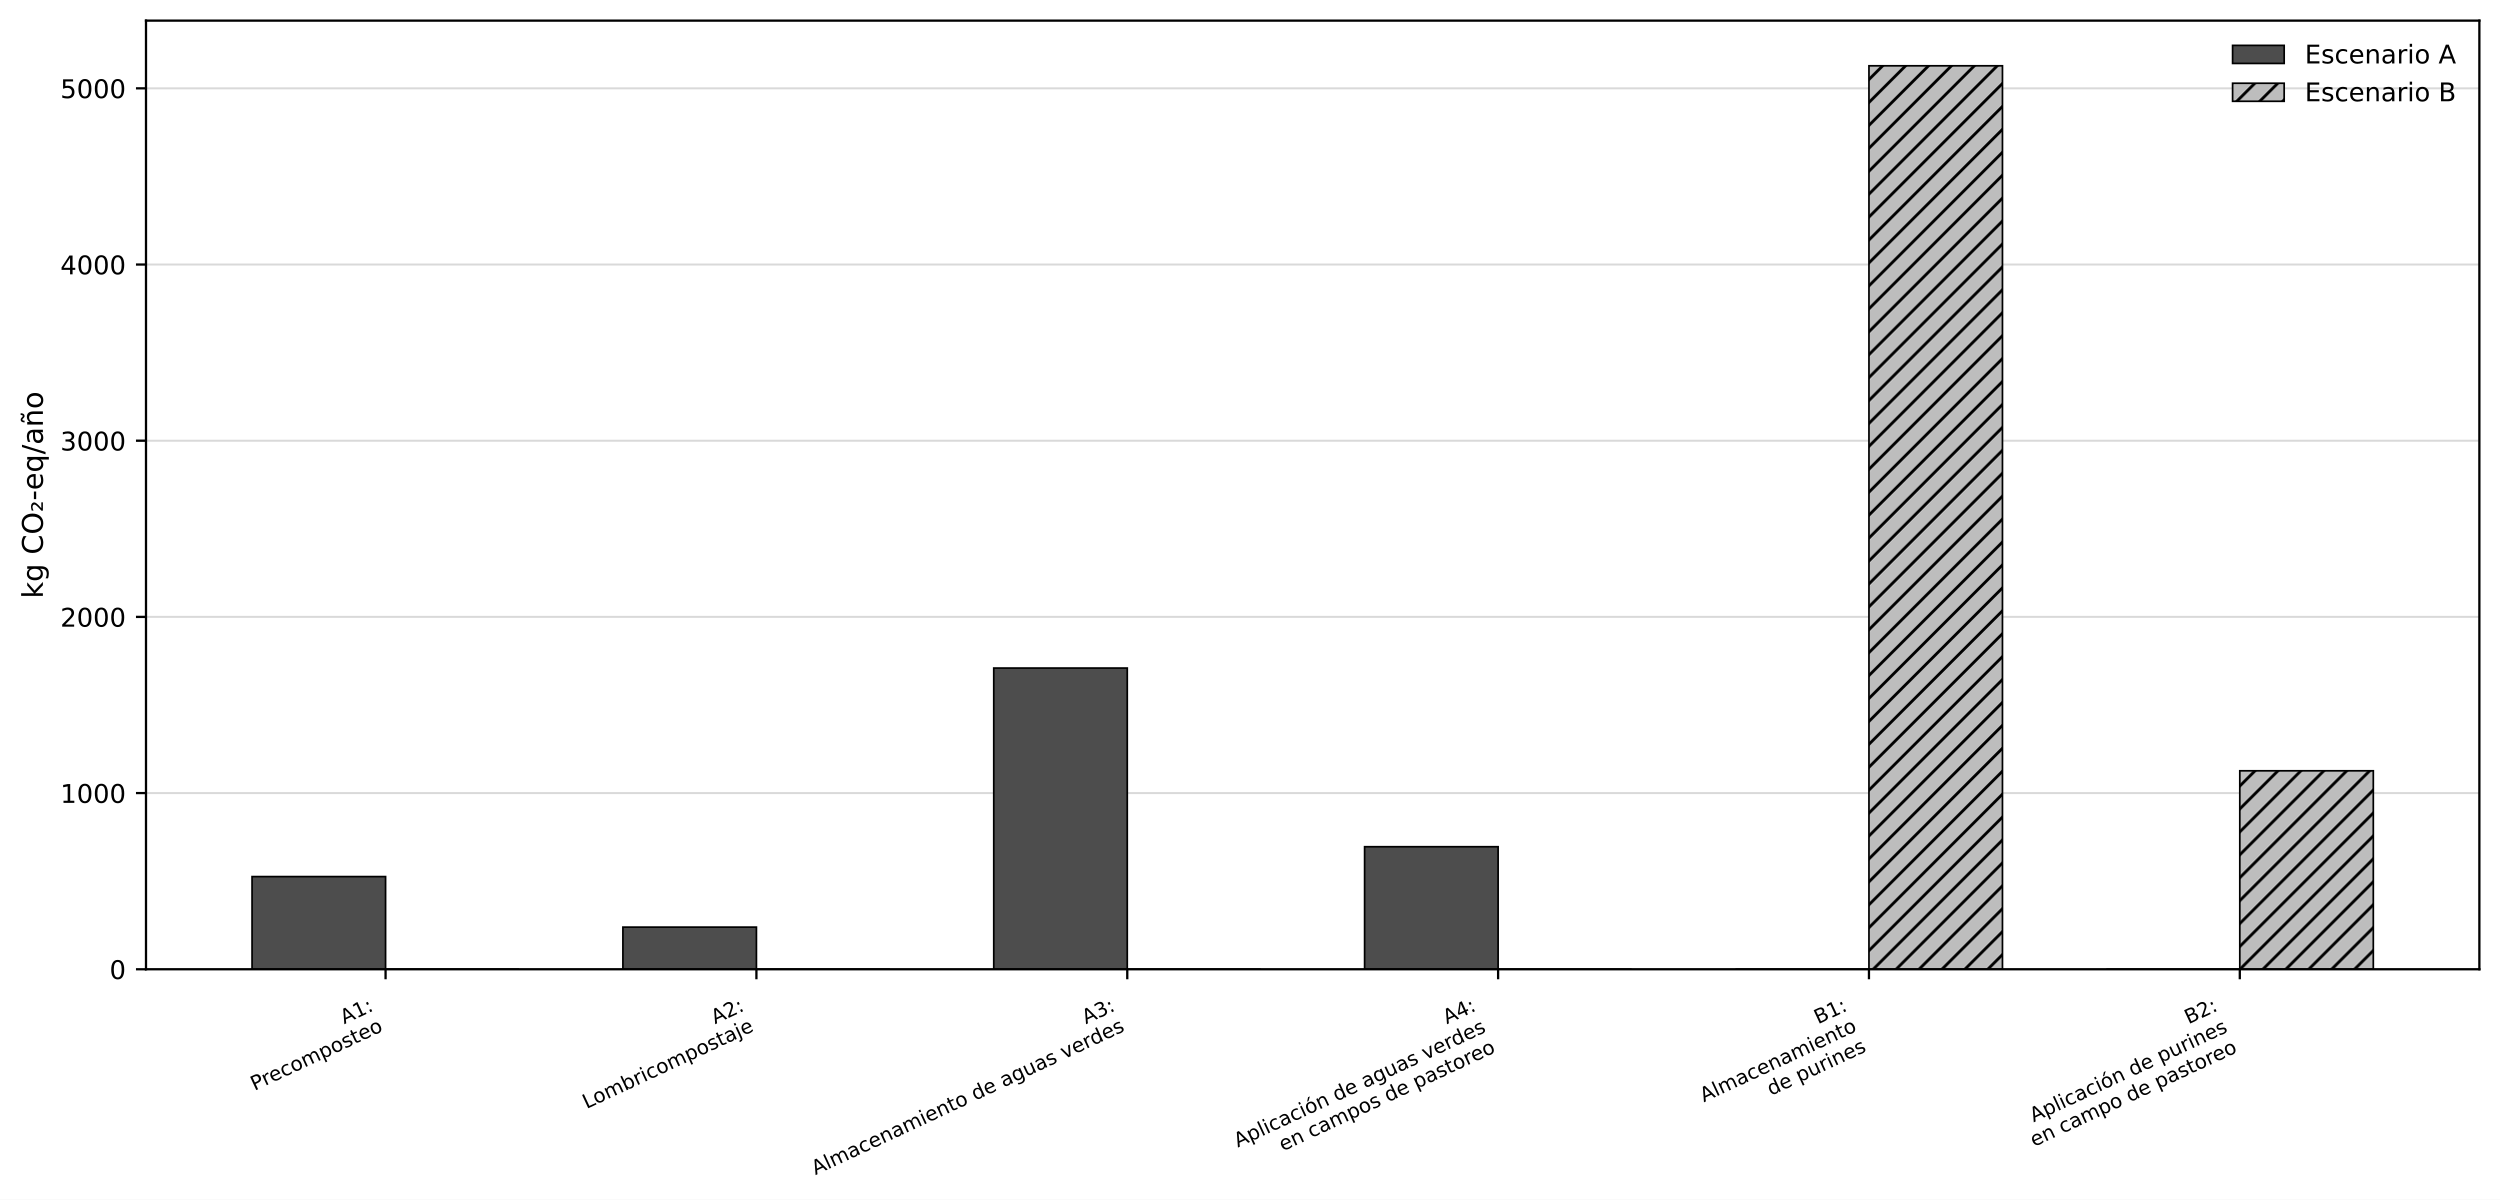
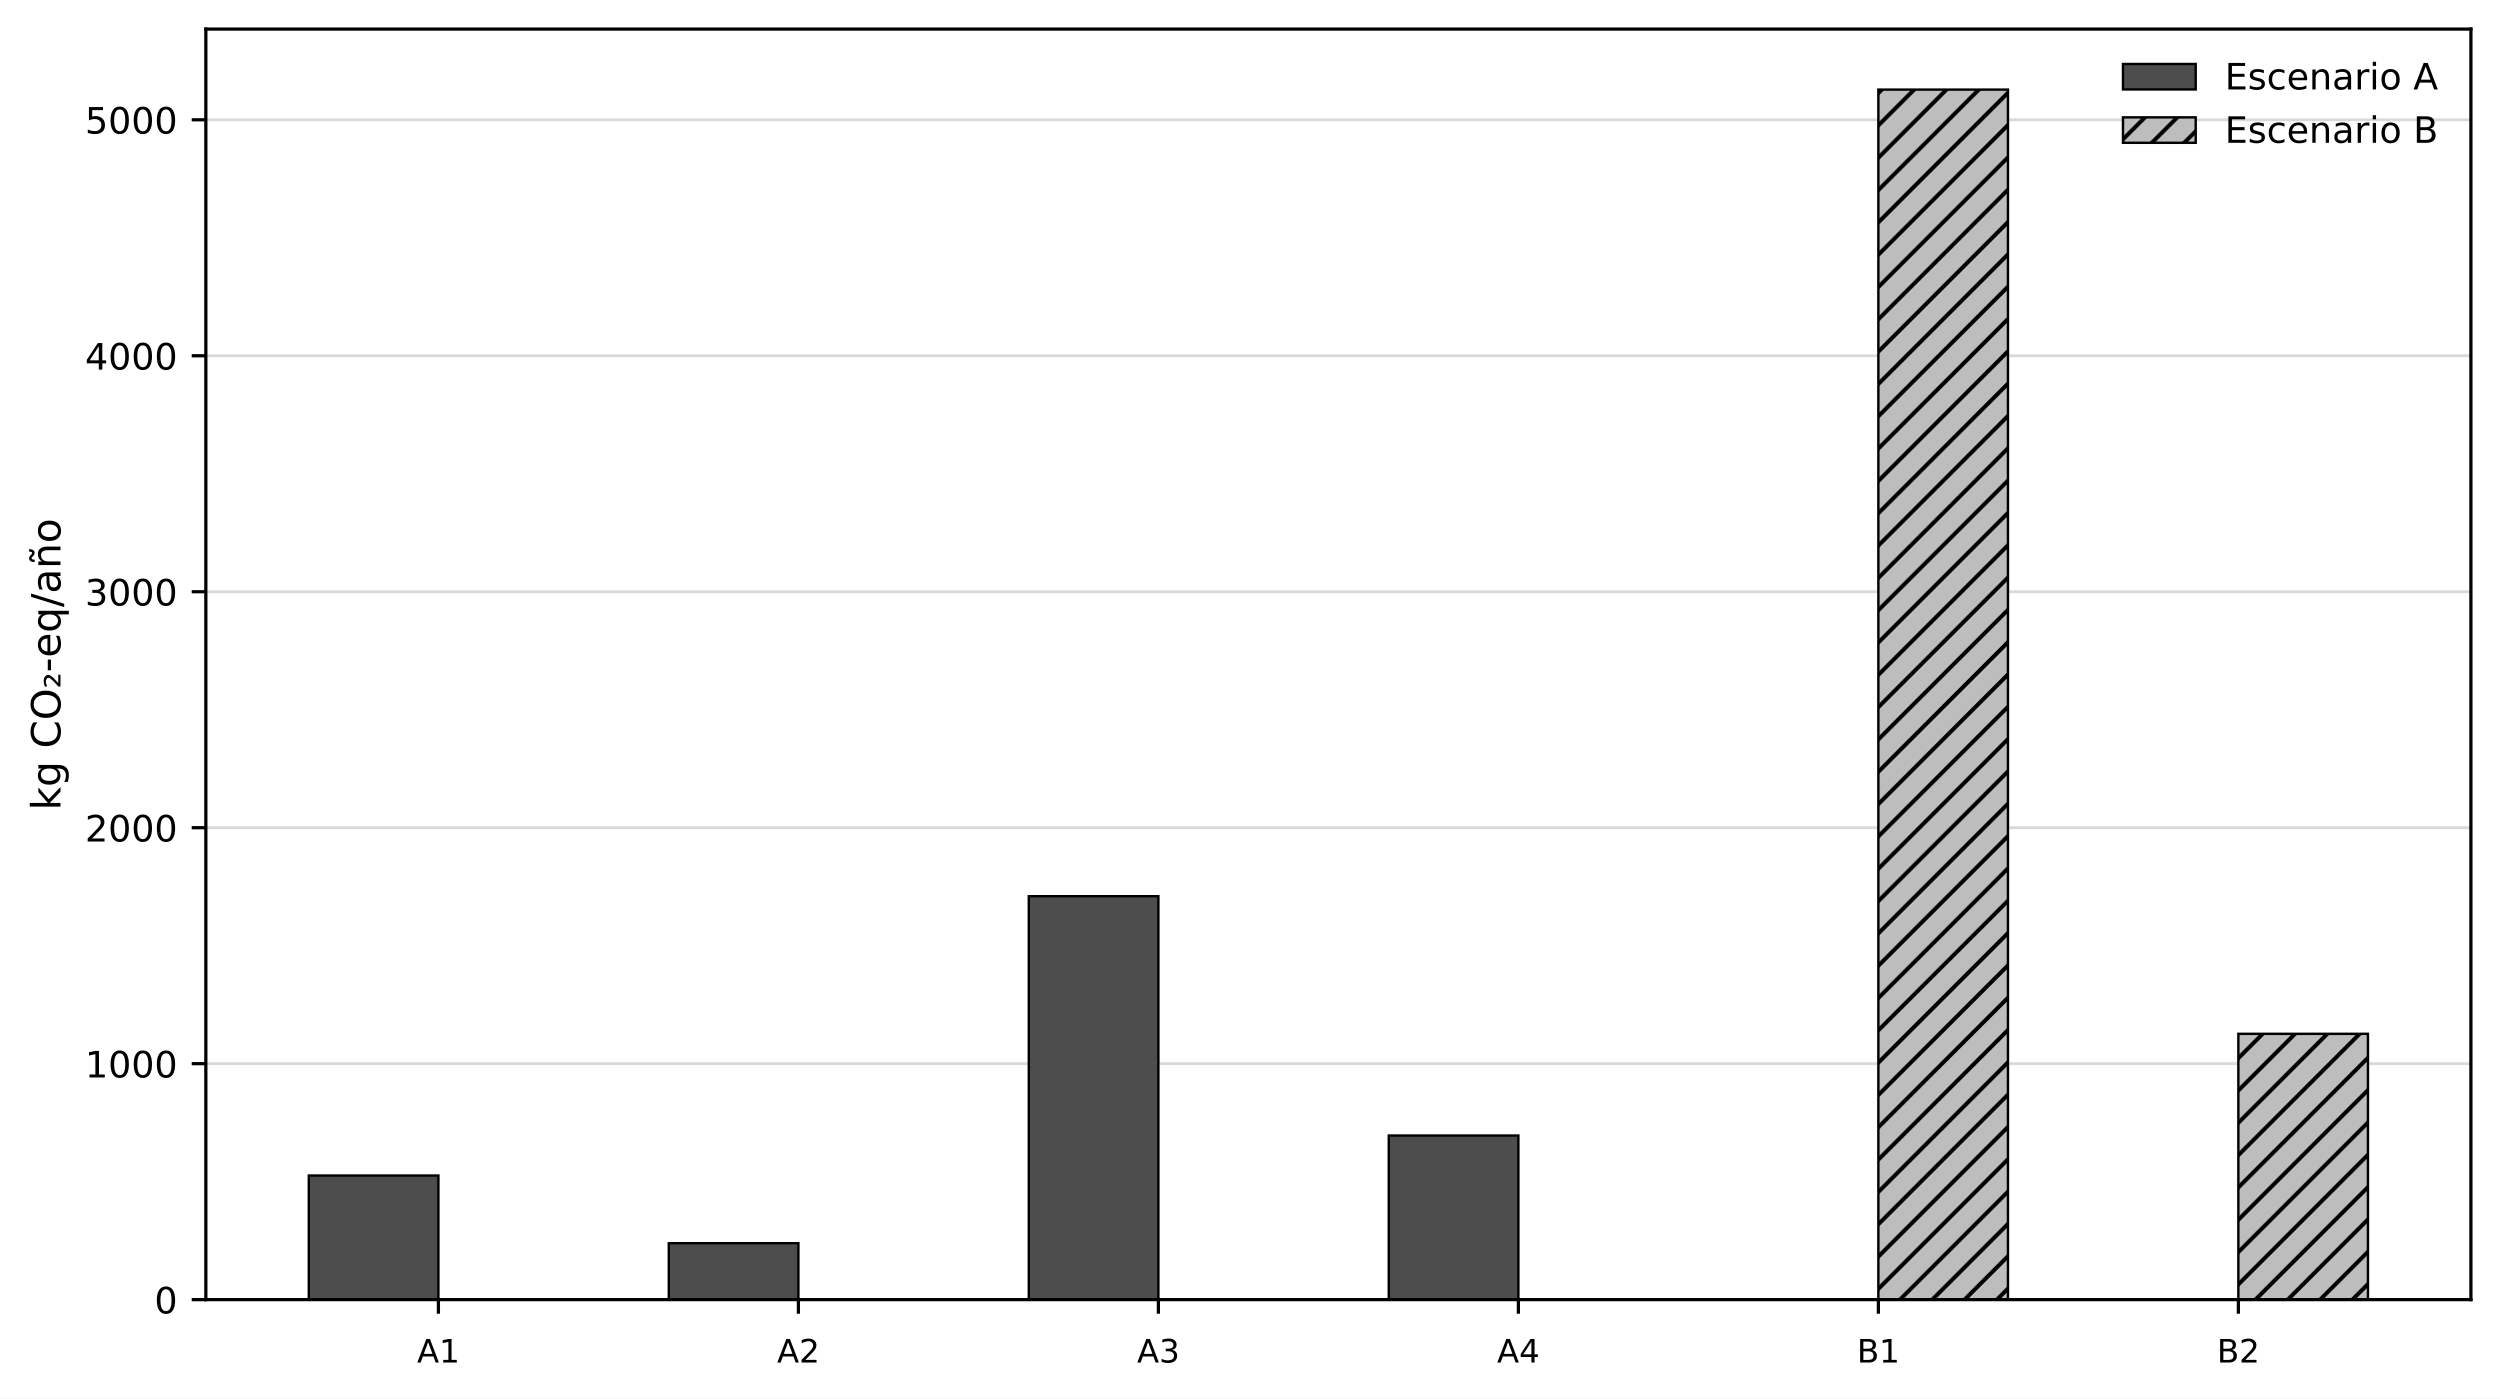
- <svg xmlns="http://www.w3.org/2000/svg" xmlns:xlink="http://www.w3.org/1999/xlink" width="872.48pt" height="418.665pt" viewBox="0 0 872.48 418.665" version="1.1">
+ <svg xmlns="http://www.w3.org/2000/svg" xmlns:xlink="http://www.w3.org/1999/xlink" width="618.833pt" height="346.142pt" viewBox="0 0 618.833 346.142" version="1.1">
  <defs>
    <style type="text/css">*{stroke-linejoin: round; stroke-linecap: butt}</style>
  </defs>
  <g id="figure_1">
    <g id="patch_1">
-       <path d="M 0 418.665 L 872.48 418.665 L 872.48 0 L 0 0 z " style="fill: #ffffff" />
+       <path d="M 0 346.142 L 618.833 346.142 L 618.833 0 L 0 0 z " style="fill: #ffffff" />
    </g>
    <g id="axes_1">
      <g id="patch_2">
-         <path d="M 50.953 338.264 L 865.28 338.264 L 865.28 7.2 L 50.953 7.2 z " style="fill: #ffffff" />
+         <path d="M 50.953 321.7 L 611.633 321.7 L 611.633 7.2 L 50.953 7.2 z " style="fill: #ffffff" />
      </g>
      <g id="matplotlib.axis_1">
        <g id="xtick_1">
          <g id="line2d_1">
            <defs>
              <path id="m8512bdd903" d="M 0 0 L 0 3.5 " style="stroke: #000000; stroke-width: 0.8" />
            </defs>
            <g>
-               <use xlink:href="#m8512bdd903" x="134.56" y="338.264" style="stroke: #000000; stroke-width: 0.8" />
+               <use xlink:href="#m8512bdd903" x="108.518" y="321.7" style="stroke: #000000; stroke-width: 0.8" />
            </g>
          </g>
          <g id="text_1">
-             <text style="font-size: 7px; font-family: 'DejaVu Sans'" transform="translate(120.1191 357.4867) rotate(-25)">A1:</text>
-             <text style="font-size: 7px; font-family: 'DejaVu Sans'" transform="translate(88.82536 380.7279) rotate(-25)">Precomposteo</text>
+             <text style="font-size: 8px; font-family: 'DejaVu Sans'; text-anchor: middle" x="108.518" y="337.279" transform="rotate(-0 108.5185 337.2788)">A1</text>
          </g>
        </g>
        <g id="xtick_2">
          <g id="line2d_2">
            <g>
-               <use xlink:href="#m8512bdd903" x="263.983" y="338.264" style="stroke: #000000; stroke-width: 0.8" />
+               <use xlink:href="#m8512bdd903" x="197.628" y="321.7" style="stroke: #000000; stroke-width: 0.8" />
            </g>
          </g>
          <g id="text_2">
-             <text style="font-size: 7px; font-family: 'DejaVu Sans'" transform="translate(249.5416 357.4867) rotate(-25)">A2:</text>
-             <text style="font-size: 7px; font-family: 'DejaVu Sans'" transform="translate(204.6794 387.0551) rotate(-25)">Lombricompostaje</text>
+             <text style="font-size: 8px; font-family: 'DejaVu Sans'; text-anchor: middle" x="197.628" y="337.279" transform="rotate(-0 197.6285 337.2788)">A2</text>
          </g>
        </g>
        <g id="xtick_3">
          <g id="line2d_3">
            <g>
-               <use xlink:href="#m8512bdd903" x="393.406" y="338.264" style="stroke: #000000; stroke-width: 0.8" />
+               <use xlink:href="#m8512bdd903" x="286.738" y="321.7" style="stroke: #000000; stroke-width: 0.8" />
            </g>
          </g>
          <g id="text_3">
-             <text style="font-size: 7px; font-family: 'DejaVu Sans'" transform="translate(378.9642 357.4867) rotate(-25)">A3:</text>
-             <text style="font-size: 7px; font-family: 'DejaVu Sans'" transform="translate(284.5849 410.1453) rotate(-25)">Almacenamiento de aguas verdes</text>
+             <text style="font-size: 8px; font-family: 'DejaVu Sans'; text-anchor: middle" x="286.738" y="337.279" transform="rotate(-0 286.7384 337.2788)">A3</text>
          </g>
        </g>
        <g id="xtick_4">
          <g id="line2d_4">
            <g>
-               <use xlink:href="#m8512bdd903" x="522.828" y="338.264" style="stroke: #000000; stroke-width: 0.8" />
+               <use xlink:href="#m8512bdd903" x="375.848" y="321.7" style="stroke: #000000; stroke-width: 0.8" />
            </g>
          </g>
          <g id="text_4">
-             <text style="font-size: 7px; font-family: 'DejaVu Sans'" transform="translate(504.9321 357.4867) rotate(-25)">A4:</text>
-             <text style="font-size: 7px; font-family: 'DejaVu Sans'" transform="translate(431.9784 400.5251) rotate(-25)">Aplicación de aguas verdes</text>
-             <text style="font-size: 7px; font-family: 'DejaVu Sans'" transform="translate(447.6989 401.8433) rotate(-25)">en campos de pastoreo</text>
+             <text style="font-size: 8px; font-family: 'DejaVu Sans'; text-anchor: middle" x="375.848" y="337.279" transform="rotate(-0 375.8484 337.2788)">A4</text>
          </g>
        </g>
        <g id="xtick_5">
          <g id="line2d_5">
            <g>
-               <use xlink:href="#m8512bdd903" x="652.251" y="338.264" style="stroke: #000000; stroke-width: 0.8" />
+               <use xlink:href="#m8512bdd903" x="464.958" y="321.7" style="stroke: #000000; stroke-width: 0.8" />
            </g>
          </g>
          <g id="text_5">
-             <text style="font-size: 7px; font-family: 'DejaVu Sans'" transform="translate(634.4838 357.4927) rotate(-25)">B1:</text>
-             <text style="font-size: 7px; font-family: 'DejaVu Sans'" transform="translate(594.6176 384.7314) rotate(-25)">Almacenamiento</text>
-             <text style="font-size: 7px; font-family: 'DejaVu Sans'" transform="translate(618.0403 382.458) rotate(-25)">de purines</text>
+             <text style="font-size: 8px; font-family: 'DejaVu Sans'; text-anchor: middle" x="464.958" y="337.279" transform="rotate(-0 464.9584 337.2788)">B1</text>
          </g>
        </g>
        <g id="xtick_6">
          <g id="line2d_6">
            <g>
-               <use xlink:href="#m8512bdd903" x="781.673" y="338.264" style="stroke: #000000; stroke-width: 0.8" />
+               <use xlink:href="#m8512bdd903" x="554.068" y="321.7" style="stroke: #000000; stroke-width: 0.8" />
            </g>
          </g>
          <g id="text_6">
-             <text style="font-size: 7px; font-family: 'DejaVu Sans'" transform="translate(763.7644 357.4927) rotate(-25)">B2:</text>
-             <text style="font-size: 7px; font-family: 'DejaVu Sans'" transform="translate(709.7123 391.7171) rotate(-25)">Aplicación de purines</text>
-             <text style="font-size: 7px; font-family: 'DejaVu Sans'" transform="translate(709.8489 400.3022) rotate(-25)">en campo de pastoreo</text>
+             <text style="font-size: 8px; font-family: 'DejaVu Sans'; text-anchor: middle" x="554.068" y="337.279" transform="rotate(-0 554.0684 337.2788)">B2</text>
          </g>
        </g>
      </g>
      <g id="matplotlib.axis_2">
        <g id="ytick_1">
          <g id="line2d_7">
-             <path d="M 50.953 338.264 L 865.28 338.264 " clip-path="url(#p2dc55213d4)" style="fill: none; stroke: #d9d9d9; stroke-width: 0.7; stroke-linecap: square" />
+             <path d="M 50.953 321.7 L 611.633 321.7 " clip-path="url(#paf4445e2b4)" style="fill: none; stroke: #d9d9d9; stroke-width: 0.7; stroke-linecap: square" />
          </g>
          <g id="line2d_8">
            <defs>
              <path id="me50acbb753" d="M 0 0 L -3.5 0 " style="stroke: #000000; stroke-width: 0.8" />
            </defs>
            <g>
-               <use xlink:href="#me50acbb753" x="50.953" y="338.264" style="stroke: #000000; stroke-width: 0.8" />
+               <use xlink:href="#me50acbb753" x="50.953" y="321.7" style="stroke: #000000; stroke-width: 0.8" />
            </g>
          </g>
          <g id="text_7">
-             <text style="font-size: 9px; font-family: 'DejaVu Sans'; text-anchor: end" x="43.953" y="341.683" transform="rotate(-0 43.95344 341.6829)">0</text>
+             <text style="font-size: 9px; font-family: 'DejaVu Sans'; text-anchor: end" x="43.953" y="325.119" transform="rotate(-0 43.95344 325.1193)">0</text>
          </g>
        </g>
        <g id="ytick_2">
          <g id="line2d_9">
-             <path d="M 50.953 276.777 L 865.28 276.777 " clip-path="url(#p2dc55213d4)" style="fill: none; stroke: #d9d9d9; stroke-width: 0.7; stroke-linecap: square" />
+             <path d="M 50.953 263.29 L 611.633 263.29 " clip-path="url(#paf4445e2b4)" style="fill: none; stroke: #d9d9d9; stroke-width: 0.7; stroke-linecap: square" />
          </g>
          <g id="line2d_10">
            <g>
-               <use xlink:href="#me50acbb753" x="50.953" y="276.777" style="stroke: #000000; stroke-width: 0.8" />
+               <use xlink:href="#me50acbb753" x="50.953" y="263.29" style="stroke: #000000; stroke-width: 0.8" />
            </g>
          </g>
          <g id="text_8">
-             <text style="font-size: 9px; font-family: 'DejaVu Sans'; text-anchor: end" x="43.953" y="280.197" transform="rotate(-0 43.95344 280.1968)">1000</text>
+             <text style="font-size: 9px; font-family: 'DejaVu Sans'; text-anchor: end" x="43.953" y="266.709" transform="rotate(-0 43.95344 266.7094)">1000</text>
          </g>
        </g>
        <g id="ytick_3">
          <g id="line2d_11">
-             <path d="M 50.953 215.291 L 865.28 215.291 " clip-path="url(#p2dc55213d4)" style="fill: none; stroke: #d9d9d9; stroke-width: 0.7; stroke-linecap: square" />
+             <path d="M 50.953 204.88 L 611.633 204.88 " clip-path="url(#paf4445e2b4)" style="fill: none; stroke: #d9d9d9; stroke-width: 0.7; stroke-linecap: square" />
          </g>
          <g id="line2d_12">
            <g>
-               <use xlink:href="#me50acbb753" x="50.953" y="215.291" style="stroke: #000000; stroke-width: 0.8" />
+               <use xlink:href="#me50acbb753" x="50.953" y="204.88" style="stroke: #000000; stroke-width: 0.8" />
            </g>
          </g>
          <g id="text_9">
-             <text style="font-size: 9px; font-family: 'DejaVu Sans'; text-anchor: end" x="43.953" y="218.711" transform="rotate(-0 43.95344 218.7107)">2000</text>
+             <text style="font-size: 9px; font-family: 'DejaVu Sans'; text-anchor: end" x="43.953" y="208.3" transform="rotate(-0 43.95344 208.2995)">2000</text>
          </g>
        </g>
        <g id="ytick_4">
          <g id="line2d_13">
-             <path d="M 50.953 153.805 L 865.28 153.805 " clip-path="url(#p2dc55213d4)" style="fill: none; stroke: #d9d9d9; stroke-width: 0.7; stroke-linecap: square" />
+             <path d="M 50.953 146.47 L 611.633 146.47 " clip-path="url(#paf4445e2b4)" style="fill: none; stroke: #d9d9d9; stroke-width: 0.7; stroke-linecap: square" />
          </g>
          <g id="line2d_14">
            <g>
-               <use xlink:href="#me50acbb753" x="50.953" y="153.805" style="stroke: #000000; stroke-width: 0.8" />
+               <use xlink:href="#me50acbb753" x="50.953" y="146.47" style="stroke: #000000; stroke-width: 0.8" />
            </g>
          </g>
          <g id="text_10">
-             <text style="font-size: 9px; font-family: 'DejaVu Sans'; text-anchor: end" x="43.953" y="157.225" transform="rotate(-0 43.95344 157.2245)">3000</text>
+             <text style="font-size: 9px; font-family: 'DejaVu Sans'; text-anchor: end" x="43.953" y="149.89" transform="rotate(-0 43.95344 149.8897)">3000</text>
          </g>
        </g>
        <g id="ytick_5">
          <g id="line2d_15">
-             <path d="M 50.953 92.319 L 865.28 92.319 " clip-path="url(#p2dc55213d4)" style="fill: none; stroke: #d9d9d9; stroke-width: 0.7; stroke-linecap: square" />
+             <path d="M 50.953 88.06 L 611.633 88.06 " clip-path="url(#paf4445e2b4)" style="fill: none; stroke: #d9d9d9; stroke-width: 0.7; stroke-linecap: square" />
          </g>
          <g id="line2d_16">
            <g>
-               <use xlink:href="#me50acbb753" x="50.953" y="92.319" style="stroke: #000000; stroke-width: 0.8" />
+               <use xlink:href="#me50acbb753" x="50.953" y="88.06" style="stroke: #000000; stroke-width: 0.8" />
            </g>
          </g>
          <g id="text_11">
-             <text style="font-size: 9px; font-family: 'DejaVu Sans'; text-anchor: end" x="43.953" y="95.738" transform="rotate(-0 43.95344 95.73842)">4000</text>
+             <text style="font-size: 9px; font-family: 'DejaVu Sans'; text-anchor: end" x="43.953" y="91.48" transform="rotate(-0 43.95344 91.47979)">4000</text>
          </g>
        </g>
        <g id="ytick_6">
          <g id="line2d_17">
-             <path d="M 50.953 30.833 L 865.28 30.833 " clip-path="url(#p2dc55213d4)" style="fill: none; stroke: #d9d9d9; stroke-width: 0.7; stroke-linecap: square" />
+             <path d="M 50.953 29.651 L 611.633 29.651 " clip-path="url(#paf4445e2b4)" style="fill: none; stroke: #d9d9d9; stroke-width: 0.7; stroke-linecap: square" />
          </g>
          <g id="line2d_18">
            <g>
-               <use xlink:href="#me50acbb753" x="50.953" y="30.833" style="stroke: #000000; stroke-width: 0.8" />
+               <use xlink:href="#me50acbb753" x="50.953" y="29.651" style="stroke: #000000; stroke-width: 0.8" />
            </g>
          </g>
          <g id="text_12">
-             <text style="font-size: 9px; font-family: 'DejaVu Sans'; text-anchor: end" x="43.953" y="34.252" transform="rotate(-0 43.95344 34.2523)">5000</text>
+             <text style="font-size: 9px; font-family: 'DejaVu Sans'; text-anchor: end" x="43.953" y="33.07" transform="rotate(-0 43.95344 33.06991)">5000</text>
          </g>
        </g>
        <g id="text_13">
-           <text style="font-size: 10px; font-family: 'DejaVu Sans'; text-anchor: middle" x="14.969" y="172.732" transform="rotate(-90 14.96875 172.7318)">kg CO₂-eq/año</text>
+           <text style="font-size: 10px; font-family: 'DejaVu Sans'; text-anchor: middle" x="14.969" y="164.45" transform="rotate(-90 14.96875 164.45)">kg CO₂-eq/año</text>
        </g>
      </g>
      <g id="patch_3">
-         <path d="M 87.968 338.264 L 134.56 338.264 L 134.56 305.924 L 87.968 305.924 z " clip-path="url(#p2dc55213d4)" style="fill: #4d4d4d; stroke: #000000; stroke-width: 0.6; stroke-linejoin: miter" />
+         <path d="M 76.439 321.7 L 108.518 321.7 L 108.518 290.978 L 76.439 290.978 z " clip-path="url(#paf4445e2b4)" style="fill: #4d4d4d; stroke: #000000; stroke-width: 0.6; stroke-linejoin: miter" />
      </g>
      <g id="patch_4">
-         <path d="M 217.391 338.264 L 263.983 338.264 L 263.983 323.562 L 217.391 323.562 z " clip-path="url(#p2dc55213d4)" style="fill: #4d4d4d; stroke: #000000; stroke-width: 0.6; stroke-linejoin: miter" />
+         <path d="M 165.549 321.7 L 197.628 321.7 L 197.628 307.734 L 165.549 307.734 z " clip-path="url(#paf4445e2b4)" style="fill: #4d4d4d; stroke: #000000; stroke-width: 0.6; stroke-linejoin: miter" />
      </g>
      <g id="patch_5">
-         <path d="M 346.813 338.264 L 393.406 338.264 L 393.406 233.145 L 346.813 233.145 z " clip-path="url(#p2dc55213d4)" style="fill: #4d4d4d; stroke: #000000; stroke-width: 0.6; stroke-linejoin: miter" />
+         <path d="M 254.659 321.7 L 286.738 321.7 L 286.738 221.84 L 254.659 221.84 z " clip-path="url(#paf4445e2b4)" style="fill: #4d4d4d; stroke: #000000; stroke-width: 0.6; stroke-linejoin: miter" />
      </g>
      <g id="patch_6">
-         <path d="M 476.236 338.264 L 522.828 338.264 L 522.828 295.505 L 476.236 295.505 z " clip-path="url(#p2dc55213d4)" style="fill: #4d4d4d; stroke: #000000; stroke-width: 0.6; stroke-linejoin: miter" />
+         <path d="M 343.769 321.7 L 375.848 321.7 L 375.848 281.081 L 343.769 281.081 z " clip-path="url(#paf4445e2b4)" style="fill: #4d4d4d; stroke: #000000; stroke-width: 0.6; stroke-linejoin: miter" />
      </g>
      <g id="patch_7">
-         <path d="M 605.659 338.264 L 652.251 338.264 L 652.251 338.264 L 605.659 338.264 z " clip-path="url(#p2dc55213d4)" style="fill: #4d4d4d; stroke: #000000; stroke-width: 0.6; stroke-linejoin: miter" />
+         <path d="M 432.879 321.7 L 464.958 321.7 L 464.958 321.7 L 432.879 321.7 z " clip-path="url(#paf4445e2b4)" style="fill: #4d4d4d; stroke: #000000; stroke-width: 0.6; stroke-linejoin: miter" />
      </g>
      <g id="patch_8">
-         <path d="M 735.081 338.264 L 781.673 338.264 L 781.673 338.264 L 735.081 338.264 z " clip-path="url(#p2dc55213d4)" style="fill: #4d4d4d; stroke: #000000; stroke-width: 0.6; stroke-linejoin: miter" />
+         <path d="M 521.989 321.7 L 554.068 321.7 L 554.068 321.7 L 521.989 321.7 z " clip-path="url(#paf4445e2b4)" style="fill: #4d4d4d; stroke: #000000; stroke-width: 0.6; stroke-linejoin: miter" />
      </g>
      <g id="patch_9">
-         <path d="M 134.56 338.264 L 181.153 338.264 L 181.153 338.264 L 134.56 338.264 z " clip-path="url(#p2dc55213d4)" style="fill: url(#h616a057982); stroke: #000000; stroke-width: 0.6; stroke-linejoin: miter" />
+         <path d="M 108.518 321.7 L 140.598 321.7 L 140.598 321.7 L 108.518 321.7 z " clip-path="url(#paf4445e2b4)" style="fill: url(#h616a057982); stroke: #000000; stroke-width: 0.6; stroke-linejoin: miter" />
      </g>
      <g id="patch_10">
-         <path d="M 263.983 338.264 L 310.575 338.264 L 310.575 338.264 L 263.983 338.264 z " clip-path="url(#p2dc55213d4)" style="fill: url(#h616a057982); stroke: #000000; stroke-width: 0.6; stroke-linejoin: miter" />
+         <path d="M 197.628 321.7 L 229.708 321.7 L 229.708 321.7 L 197.628 321.7 z " clip-path="url(#paf4445e2b4)" style="fill: url(#h616a057982); stroke: #000000; stroke-width: 0.6; stroke-linejoin: miter" />
      </g>
      <g id="patch_11">
-         <path d="M 393.406 338.264 L 439.998 338.264 L 439.998 338.264 L 393.406 338.264 z " clip-path="url(#p2dc55213d4)" style="fill: url(#h616a057982); stroke: #000000; stroke-width: 0.6; stroke-linejoin: miter" />
+         <path d="M 286.738 321.7 L 318.818 321.7 L 318.818 321.7 L 286.738 321.7 z " clip-path="url(#paf4445e2b4)" style="fill: url(#h616a057982); stroke: #000000; stroke-width: 0.6; stroke-linejoin: miter" />
      </g>
      <g id="patch_12">
-         <path d="M 522.828 338.264 L 569.42 338.264 L 569.42 338.264 L 522.828 338.264 z " clip-path="url(#p2dc55213d4)" style="fill: url(#h616a057982); stroke: #000000; stroke-width: 0.6; stroke-linejoin: miter" />
+         <path d="M 375.848 321.7 L 407.928 321.7 L 407.928 321.7 L 375.848 321.7 z " clip-path="url(#paf4445e2b4)" style="fill: url(#h616a057982); stroke: #000000; stroke-width: 0.6; stroke-linejoin: miter" />
      </g>
      <g id="patch_13">
-         <path d="M 652.251 338.264 L 698.843 338.264 L 698.843 22.965 L 652.251 22.965 z " clip-path="url(#p2dc55213d4)" style="fill: url(#h616a057982); stroke: #000000; stroke-width: 0.6; stroke-linejoin: miter" />
+         <path d="M 464.958 321.7 L 497.038 321.7 L 497.038 22.176 L 464.958 22.176 z " clip-path="url(#paf4445e2b4)" style="fill: url(#h616a057982); stroke: #000000; stroke-width: 0.6; stroke-linejoin: miter" />
      </g>
      <g id="patch_14">
-         <path d="M 781.673 338.264 L 828.265 338.264 L 828.265 269.009 L 781.673 269.009 z " clip-path="url(#p2dc55213d4)" style="fill: url(#h616a057982); stroke: #000000; stroke-width: 0.6; stroke-linejoin: miter" />
+         <path d="M 554.068 321.7 L 586.148 321.7 L 586.148 255.91 L 554.068 255.91 z " clip-path="url(#paf4445e2b4)" style="fill: url(#h616a057982); stroke: #000000; stroke-width: 0.6; stroke-linejoin: miter" />
      </g>
      <g id="patch_15">
-         <path d="M 50.953 338.264 L 50.953 7.2 " style="fill: none; stroke: #000000; stroke-width: 0.8; stroke-linejoin: miter; stroke-linecap: square" />
+         <path d="M 50.953 321.7 L 50.953 7.2 " style="fill: none; stroke: #000000; stroke-width: 0.8; stroke-linejoin: miter; stroke-linecap: square" />
      </g>
      <g id="patch_16">
-         <path d="M 865.28 338.264 L 865.28 7.2 " style="fill: none; stroke: #000000; stroke-width: 0.8; stroke-linejoin: miter; stroke-linecap: square" />
+         <path d="M 611.633 321.7 L 611.633 7.2 " style="fill: none; stroke: #000000; stroke-width: 0.8; stroke-linejoin: miter; stroke-linecap: square" />
      </g>
      <g id="patch_17">
-         <path d="M 50.953 338.264 L 865.28 338.264 " style="fill: none; stroke: #000000; stroke-width: 0.8; stroke-linejoin: miter; stroke-linecap: square" />
+         <path d="M 50.953 321.7 L 611.633 321.7 " style="fill: none; stroke: #000000; stroke-width: 0.8; stroke-linejoin: miter; stroke-linecap: square" />
      </g>
      <g id="patch_18">
-         <path d="M 50.953 7.2 L 865.28 7.2 " style="fill: none; stroke: #000000; stroke-width: 0.8; stroke-linejoin: miter; stroke-linecap: square" />
+         <path d="M 50.953 7.2 L 611.633 7.2 " style="fill: none; stroke: #000000; stroke-width: 0.8; stroke-linejoin: miter; stroke-linecap: square" />
      </g>
      <g id="legend_1">
        <g id="patch_19">
-           <path d="M 779.157 22.139 L 797.157 22.139 L 797.157 15.839 L 779.157 15.839 z " style="fill: #4d4d4d; stroke: #000000; stroke-width: 0.6; stroke-linejoin: miter" />
+           <path d="M 525.51 22.139 L 543.51 22.139 L 543.51 15.839 L 525.51 15.839 z " style="fill: #4d4d4d; stroke: #000000; stroke-width: 0.6; stroke-linejoin: miter" />
        </g>
        <g id="text_14">
-           <text style="font-size: 9px; font-family: 'DejaVu Sans'; text-anchor: start" x="804.357" y="22.139" transform="rotate(-0 804.3574 22.13859)">Escenario A</text>
+           <text style="font-size: 9px; font-family: 'DejaVu Sans'; text-anchor: start" x="550.71" y="22.139" transform="rotate(-0 550.7105 22.13859)">Escenario A</text>
        </g>
        <g id="patch_20">
-           <path d="M 779.157 35.349 L 797.157 35.349 L 797.157 29.049 L 779.157 29.049 z " style="fill: url(#h616a057982); stroke: #000000; stroke-width: 0.6; stroke-linejoin: miter" />
+           <path d="M 525.51 35.349 L 543.51 35.349 L 543.51 29.049 L 525.51 29.049 z " style="fill: url(#h616a057982); stroke: #000000; stroke-width: 0.6; stroke-linejoin: miter" />
        </g>
        <g id="text_15">
-           <text style="font-size: 9px; font-family: 'DejaVu Sans'; text-anchor: start" x="804.357" y="35.349" transform="rotate(-0 804.3574 35.34891)">Escenario B</text>
+           <text style="font-size: 9px; font-family: 'DejaVu Sans'; text-anchor: start" x="550.71" y="35.349" transform="rotate(-0 550.7105 35.34891)">Escenario B</text>
        </g>
      </g>
    </g>
  </g>
  <defs>
-     <clipPath id="p2dc55213d4">
-       <rect x="50.953" y="7.2" width="814.327" height="331.064" />
+     <clipPath id="paf4445e2b4">
+       <rect x="50.953" y="7.2" width="560.68" height="314.5" />
    </clipPath>
  </defs>
  <defs>
    <pattern id="h616a057982" patternUnits="userSpaceOnUse" x="0" y="0" width="72" height="72">
      <rect x="0" y="0" width="73" height="73" fill="#bdbdbd" />
      <path d="M -36 36 L 36 -36 M -32 40 L 40 -32 M -28 44 L 44 -28 M -24 48 L 48 -24 M -20 52 L 52 -20 M -16 56 L 56 -16 M -12 60 L 60 -12 M -8 64 L 64 -8 M -4 68 L 68 -4 M 0 72 L 72 0 M 4 76 L 76 4 M 8 80 L 80 8 M 12 84 L 84 12 M 16 88 L 88 16 M 20 92 L 92 20 M 24 96 L 96 24 M 28 100 L 100 28 M 32 104 L 104 32 M 36 108 L 108 36 " style="fill: #000000; stroke: #000000; stroke-width: 1.0; stroke-linecap: butt; stroke-linejoin: miter" />
    </pattern>
  </defs>
</svg>
